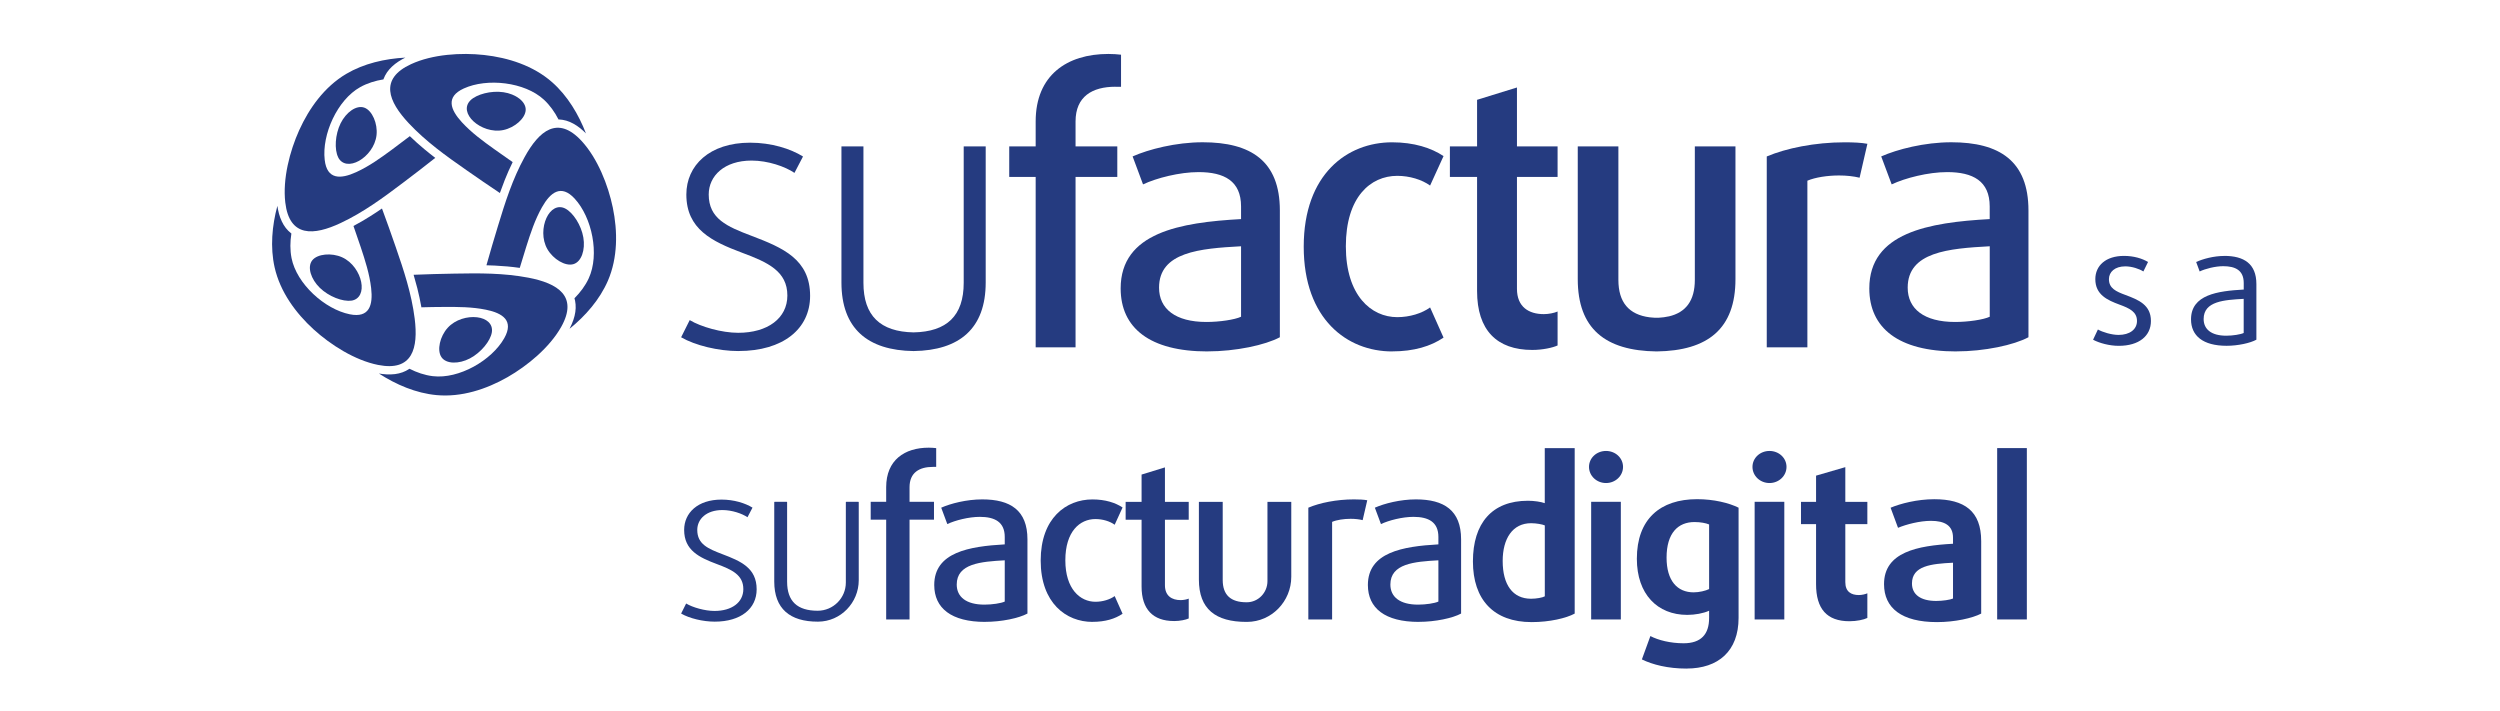
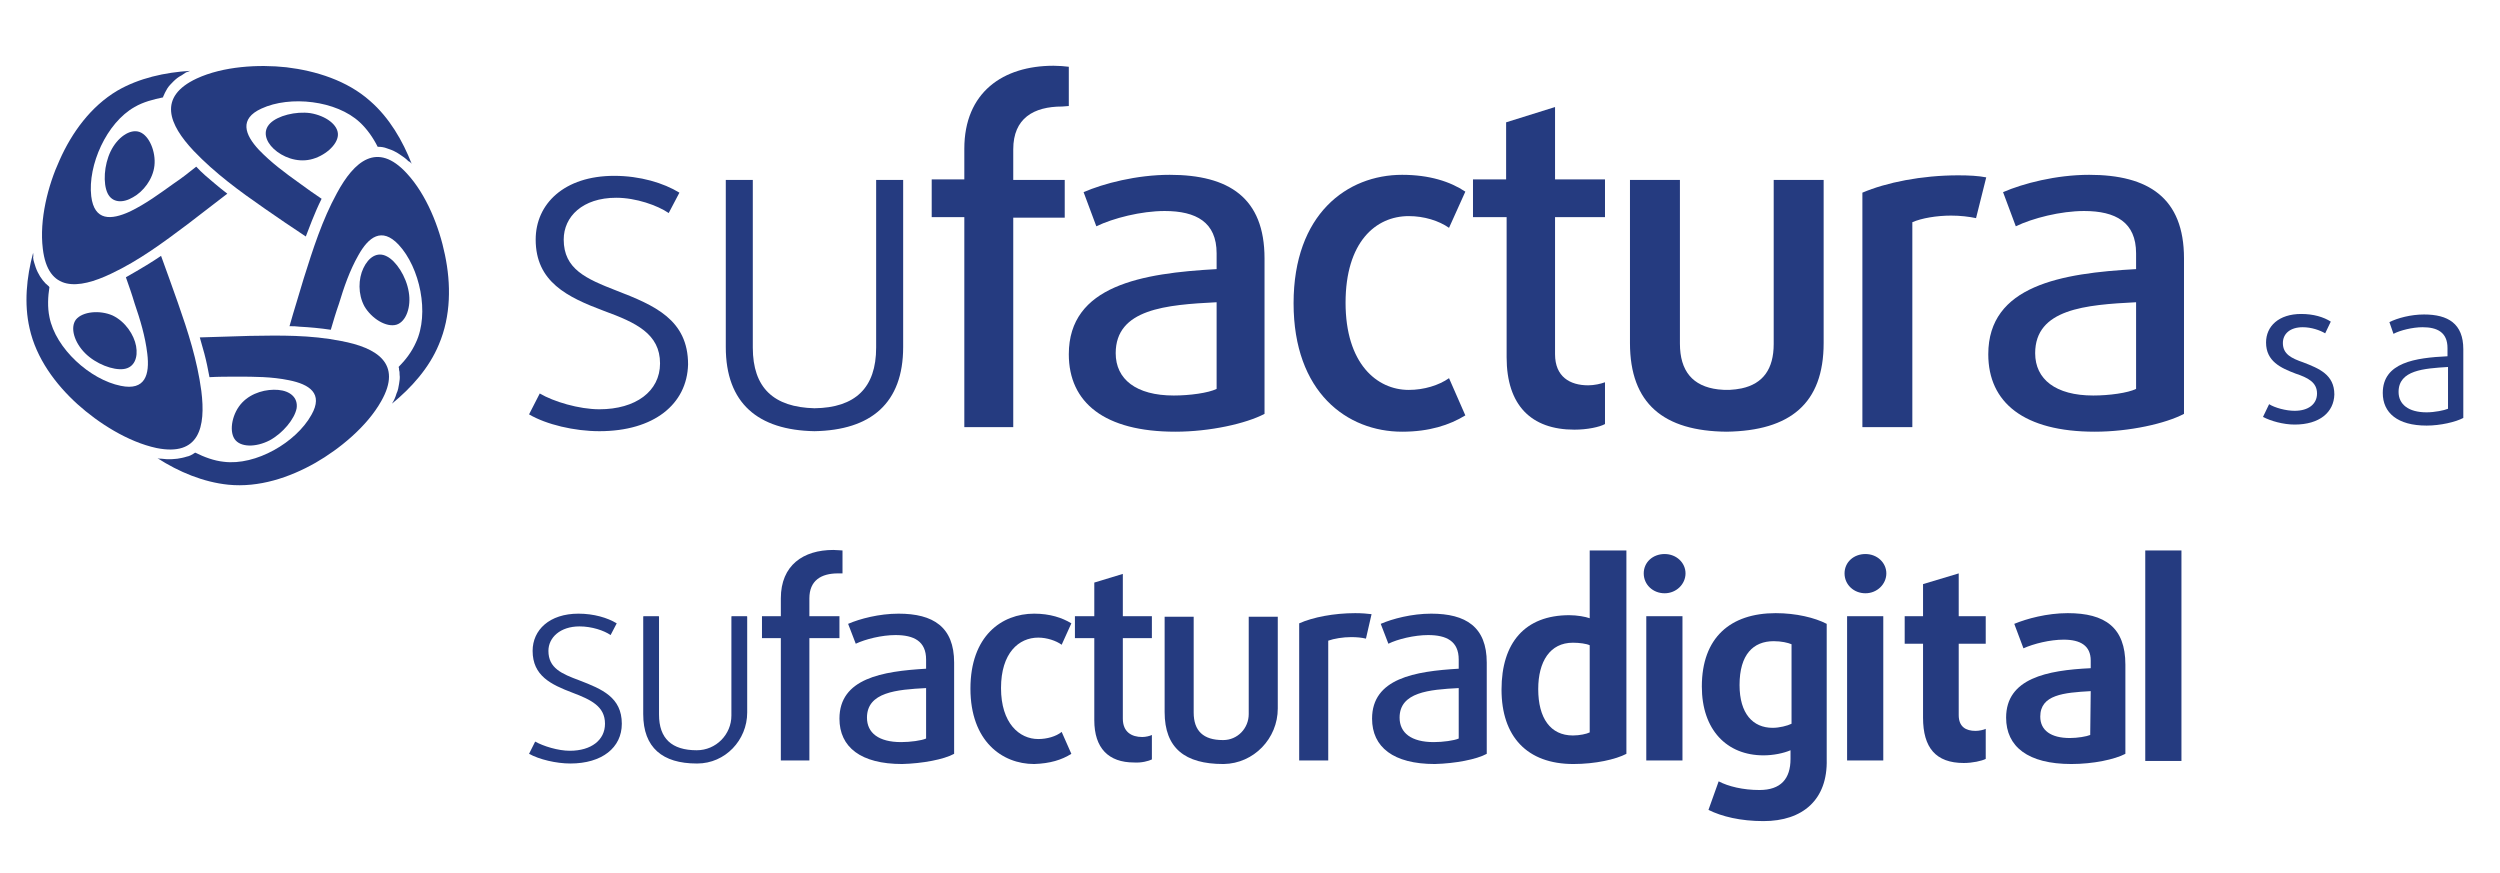
- <svg xmlns="http://www.w3.org/2000/svg" id="Layer_1" viewBox="0 0 602.39 171.25">
-   <defs>
-     <style>.cls-1{fill:#253b80;}</style>
-   </defs>
-   <path class="cls-1" d="M172.22,149.79c-2.84,0-6.1-.79-8.1-1.95l1.21-2.42c1.58,.95,4.52,1.79,6.84,1.79,4.16,0,6.94-2.05,6.94-5.26,0-3.42-2.73-4.68-6.42-6.05-4.21-1.58-7.84-3.31-7.84-8.21,0-4.1,3.26-7.31,9-7.31,3,0,5.68,.84,7.47,1.94l-1.21,2.31c-1.32-.89-3.73-1.73-6.05-1.73-3.84,0-6.05,2.16-6.05,4.79,0,3.42,2.58,4.52,6.05,5.84,4.42,1.68,8.26,3.31,8.26,8.47,0,4.68-3.84,7.79-10.1,7.79" />
-   <path class="cls-1" d="M197.03,149.79c-6.68,0-10.47-3.1-10.47-9.68v-19.11s.04-.09,.09-.09h2.92s.09,.04,.09,.09v19.16c0,4.74,2.47,7,7.36,7,3.75,0,6.79-3.05,6.79-6.8v-19.36s.04-.09,.09-.09h2.93s.09,.04,.09,.09v18.8c0,5.43-4.34,9.96-9.77,9.99h-.12" />
-   <path class="cls-1" d="M224.79,112.5c-3.26,0-5.63,1.37-5.63,4.89v3.52h5.89v4.31h-5.89v24.04h-5.63v-24.04h-3.73v-4.31h3.73v-3.52c0-6.52,4.42-9.52,10.26-9.52,.58,0,1.37,.05,1.79,.11v4.52h-.79Z" />
-   <path class="cls-1" d="M237.37,149.85c-8.15,0-12.26-3.31-12.26-8.89,0-7.89,8.42-9.31,16.99-9.79v-1.79c0-3.58-2.37-4.84-6-4.84-2.68,0-5.95,.84-7.84,1.74l-1.47-3.95c2.26-1,6.1-2,9.89-2,6.78,0,10.89,2.63,10.89,9.63v17.88c-2.05,1.11-6.21,2-10.21,2m4.74-14.83c-5.79,.32-11.57,.79-11.57,5.84,0,3,2.31,4.84,6.68,4.84,1.84,0,4-.32,4.89-.74v-9.94Z" />
-   <path class="cls-1" d="M263.23,149.85c-6.31,0-12.47-4.52-12.47-14.78s6.15-14.73,12.47-14.73c3.1,0,5.53,.79,7.26,1.94l-1.9,4.16c-1.15-.84-2.89-1.37-4.63-1.37-3.79,0-7.26,3-7.26,9.94s3.58,9.99,7.26,9.99c1.73,0,3.47-.53,4.63-1.37l1.9,4.26c-1.79,1.21-4.16,1.95-7.26,1.95" />
-   <path class="cls-1" d="M282.86,149.64c-5,0-7.79-2.79-7.79-8.31v-16.1h-3.84v-4.31h3.84v-6.57l5.63-1.73v8.31h5.73v4.31h-5.73v15.78c0,2.58,1.68,3.58,3.79,3.58,.68,0,1.47-.16,1.94-.36v4.78c-.68,.32-2.1,.63-3.58,.63" />
-   <path class="cls-1" d="M300.35,149.85c-7.47,0-11.47-3.1-11.47-10.2v-18.73h5.74v18.83c0,3.63,1.94,5.37,5.73,5.37h.07c2.77,0,4.98-2.32,4.98-5.09v-19.11h5.74v18.07c0,5.92-4.74,10.84-10.65,10.86h-.13" />
-   <path class="cls-1" d="M328.34,125.33c-.84-.21-1.84-.32-2.89-.32-1.63,0-3.37,.26-4.47,.74v23.51h-5.73v-26.93c2.73-1.16,6.78-2,10.99-2,1.26,0,2.37,.05,3.21,.21l-1.11,4.79Z" />
-   <path class="cls-1" d="M341.86,149.85c-8.15,0-12.26-3.31-12.26-8.89,0-7.89,8.42-9.31,16.99-9.79v-1.79c0-3.58-2.37-4.84-6-4.84-2.68,0-5.95,.84-7.84,1.74l-1.47-3.95c2.26-1,6.1-2,9.89-2,6.78,0,10.89,2.63,10.89,9.63v17.88c-2.05,1.11-6.21,2-10.21,2m4.74-14.83c-5.79,.32-11.57,.79-11.57,5.84,0,3,2.31,4.84,6.68,4.84,1.84,0,4-.32,4.89-.74v-9.94Z" />
-   <path class="cls-1" d="M369.06,149.9c-9.15,0-14.15-5.42-14.15-14.62s4.58-14.62,13.26-14.62c1.53,0,3.16,.26,4.05,.58v-13.26h7.21v39.87c-2.05,1.11-6.05,2.05-10.36,2.05m3.16-23.3c-.58-.26-2.05-.53-3.31-.53-4.47,0-6.84,3.73-6.84,9.1,0,5.74,2.42,9.1,6.84,9.1,1.26,0,2.74-.26,3.31-.58v-17.09Z" />
-   <path class="cls-1" d="M386.98,116.39c-2.26,0-4.1-1.73-4.1-3.89s1.84-3.84,4.1-3.84,4.1,1.68,4.1,3.84-1.84,3.89-4.1,3.89m-3.58,4.52h7.15v28.35h-7.15v-28.35Z" />
-   <path class="cls-1" d="M406.4,161.1c-4.52,0-8.21-.95-10.78-2.21l2.05-5.63c1.9,1,4.84,1.74,8,1.74,4.21,0,6.15-2.16,6.15-6.1v-1.74c-1.37,.63-3.42,1-5.26,1-7.21,0-12.15-5-12.15-13.52,0-9.58,5.63-14.36,14.52-14.36,4,0,7.68,.9,9.99,2.05v26.56c0,8-4.89,12.2-12.52,12.2m5.42-34.72c-.74-.32-2.05-.58-3.52-.58-3.95,0-6.73,2.63-6.73,8.58,0,5.57,2.58,8.36,6.52,8.36,1.32,0,2.89-.37,3.73-.79v-15.57Z" />
-   <path class="cls-1" d="M426.37,116.39c-2.26,0-4.1-1.73-4.1-3.89s1.84-3.84,4.1-3.84,4.1,1.68,4.1,3.84-1.84,3.89-4.1,3.89m-3.58,4.52h7.15v28.35h-7.15v-28.35Z" />
-   <path class="cls-1" d="M445.64,149.69c-5.47,0-8.05-3-8.05-8.94v-14.46h-3.63v-5.37h3.63v-6.31l7.05-2.05v8.36h5.31v5.37h-5.31v13.99c0,2.31,1.42,3.1,3.26,3.1,.74,0,1.58-.21,2.05-.42v5.94c-.84,.42-2.58,.79-4.31,.79" />
-   <path class="cls-1" d="M466.75,149.9c-8.52,0-12.78-3.37-12.78-9.15,0-7.73,8.05-9.26,16.62-9.73v-1.47c0-2.95-2.05-4.05-5.31-4.05-2.68,0-5.94,.84-7.94,1.68l-1.79-4.84c2.37-1,6.42-2.05,10.52-2.05,7.26,0,11.31,2.84,11.31,10.1v17.46c-2.11,1.1-6.36,2.05-10.63,2.05m3.84-14.31c-5.26,.26-9.89,.74-9.89,5,0,2.68,2.1,4.21,5.84,4.21,1.53,0,3.31-.26,4.05-.58v-8.63Z" />
-   <rect class="cls-1" x="481.23" y="107.97" width="7.15" height="41.29" />
+ <svg xmlns="http://www.w3.org/2000/svg" version="1.1" id="Layer_1" x="0px" y="0px" viewBox="0 0 490.5 171.2" style="enable-background:new 0 0 490.5 171.2;" xml:space="preserve">
+   <style type="text/css">
+ 	.st0{fill:#253B80;}
+ </style>
+   <path class="st0" d="M111.9,149.8c-2.8,0-6.1-0.8-8.1-1.9l1.2-2.4c1.6,0.9,4.5,1.8,6.8,1.8c4.2,0,6.9-2.1,6.9-5.3  c0-3.4-2.7-4.7-6.4-6.1c-4.2-1.6-7.8-3.3-7.8-8.2c0-4.1,3.3-7.3,9-7.3c3,0,5.7,0.8,7.5,1.9l-1.2,2.3c-1.3-0.9-3.7-1.7-6.1-1.7  c-3.8,0-6.1,2.2-6.1,4.8c0,3.4,2.6,4.5,6.1,5.8c4.4,1.7,8.3,3.3,8.3,8.5C122,146.7,118.1,149.8,111.9,149.8" />
+   <path class="st0" d="M136.7,149.8c-6.7,0-10.5-3.1-10.5-9.7V121c0,0,0-0.1,0.1-0.1h2.9c0,0,0.1,0,0.1,0.1v19.2c0,4.7,2.5,7,7.4,7  c3.8,0,6.8-3.1,6.8-6.8V121c0,0,0-0.1,0.1-0.1h2.9c0,0,0.1,0,0.1,0.1v18.8c0,5.4-4.3,10-9.8,10H136.7" />
+   <path class="st0" d="M164.4,112.5c-3.3,0-5.6,1.4-5.6,4.9v3.5h5.9v4.3h-5.9v24h-5.6v-24h-3.7v-4.3h3.7v-3.5c0-6.5,4.4-9.5,10.3-9.5  c0.6,0,1.4,0.1,1.8,0.1v4.5L164.4,112.5L164.4,112.5z" />
+   <path class="st0" d="M177,149.9c-8.1,0-12.3-3.3-12.3-8.9c0-7.9,8.4-9.3,17-9.8v-1.8c0-3.6-2.4-4.8-6-4.8c-2.7,0-5.9,0.8-7.8,1.7  l-1.5-3.9c2.3-1,6.1-2,9.9-2c6.8,0,10.9,2.6,10.9,9.6v17.9C185.2,149,181,149.8,177,149.9 M181.7,135c-5.8,0.3-11.6,0.8-11.6,5.8  c0,3,2.3,4.8,6.7,4.8c1.8,0,4-0.3,4.9-0.7L181.7,135L181.7,135z" />
+   <path class="st0" d="M202.9,149.9c-6.3,0-12.5-4.5-12.5-14.8s6.1-14.7,12.5-14.7c3.1,0,5.5,0.8,7.3,1.9l-1.9,4.2  c-1.1-0.8-2.9-1.4-4.6-1.4c-3.8,0-7.3,3-7.3,9.9s3.6,10,7.3,10c1.7,0,3.5-0.5,4.6-1.4l1.9,4.3C208.3,149.1,206,149.8,202.9,149.9" />
+   <path class="st0" d="M222.5,149.6c-5,0-7.8-2.8-7.8-8.3v-16.1h-3.8v-4.3h3.8v-6.6l5.6-1.7v8.3h5.7v4.3h-5.7V141  c0,2.6,1.7,3.6,3.8,3.6c0.7,0,1.5-0.2,1.9-0.4v4.8C225.4,149.3,224,149.7,222.5,149.6" />
+   <path class="st0" d="M240,149.9c-7.5,0-11.5-3.1-11.5-10.2v-18.7h5.7v18.8c0,3.6,1.9,5.4,5.7,5.4h0.1c2.8,0,5-2.3,5-5.1v-19.1h5.7  V139c0,5.9-4.7,10.8-10.6,10.9L240,149.9" />
+   <path class="st0" d="M268,125.3c-0.8-0.2-1.8-0.3-2.9-0.3c-1.6,0-3.4,0.3-4.5,0.7v23.5h-5.7v-26.9c2.7-1.2,6.8-2,11-2  c1.3,0,2.4,0.1,3.2,0.2L268,125.3L268,125.3z" />
+   <path class="st0" d="M281.5,149.9c-8.1,0-12.3-3.3-12.3-8.9c0-7.9,8.4-9.3,17-9.8v-1.8c0-3.6-2.4-4.8-6-4.8c-2.7,0-6,0.8-7.8,1.7  l-1.5-3.9c2.3-1,6.1-2,9.9-2c6.8,0,10.9,2.6,10.9,9.6v17.9C289.7,149,285.5,149.8,281.5,149.9 M286.2,135  c-5.8,0.3-11.6,0.8-11.6,5.8c0,3,2.3,4.8,6.7,4.8c1.8,0,4-0.3,4.9-0.7V135L286.2,135z" />
+   <path class="st0" d="M308.7,149.9c-9.1,0-14.1-5.4-14.1-14.6s4.6-14.6,13.3-14.6c1.5,0,3.2,0.3,4,0.6V108h7.2v39.9  C317,149,313,149.9,308.7,149.9 M311.9,126.6c-0.6-0.3-2-0.5-3.3-0.5c-4.5,0-6.8,3.7-6.8,9.1c0,5.7,2.4,9.1,6.8,9.1  c1.3,0,2.7-0.3,3.3-0.6V126.6L311.9,126.6z" />
+   <path class="st0" d="M326.6,116.4c-2.3,0-4.1-1.7-4.1-3.9s1.8-3.8,4.1-3.8s4.1,1.7,4.1,3.8S328.9,116.4,326.6,116.4 M323,120.9h7.1  v28.3H323V120.9z" />
+   <path class="st0" d="M346,161.1c-4.5,0-8.2-0.9-10.8-2.2l2-5.6c1.9,1,4.8,1.7,8,1.7c4.2,0,6.1-2.2,6.1-6.1v-1.7  c-1.4,0.6-3.4,1-5.3,1c-7.2,0-12.1-5-12.1-13.5c0-9.6,5.6-14.4,14.5-14.4c4,0,7.7,0.9,10,2.1v26.6  C358.6,156.9,353.7,161.1,346,161.1 M351.5,126.4c-0.7-0.3-2-0.6-3.5-0.6c-4,0-6.7,2.6-6.7,8.6c0,5.6,2.6,8.4,6.5,8.4  c1.3,0,2.9-0.4,3.7-0.8C351.5,141.9,351.5,126.4,351.5,126.4z" />
+   <path class="st0" d="M366,116.4c-2.3,0-4.1-1.7-4.1-3.9s1.8-3.8,4.1-3.8s4.1,1.7,4.1,3.8S368.3,116.4,366,116.4 M362.4,120.9h7.1  v28.3h-7.1V120.9z" />
+   <path class="st0" d="M385.3,149.7c-5.5,0-8-3-8-8.9v-14.5h-3.6v-5.4h3.6v-6.3l7-2.1v8.4h5.3v5.4h-5.3v14c0,2.3,1.4,3.1,3.3,3.1  c0.7,0,1.6-0.2,2-0.4v5.9C388.8,149.3,387,149.7,385.3,149.7" />
+   <path class="st0" d="M406.4,149.9c-8.5,0-12.8-3.4-12.8-9.1c0-7.7,8-9.3,16.6-9.7v-1.5c0-2.9-2-4.1-5.3-4.1c-2.7,0-5.9,0.8-7.9,1.7  l-1.8-4.8c2.4-1,6.4-2.1,10.5-2.1c7.3,0,11.3,2.8,11.3,10.1v17.5C414.9,149,410.7,149.9,406.4,149.9 M410.2,135.6  c-5.3,0.3-9.9,0.7-9.9,5c0,2.7,2.1,4.2,5.8,4.2c1.5,0,3.3-0.3,4-0.6L410.2,135.6L410.2,135.6z" />
+   <rect x="420.9" y="108" class="st0" width="7.1" height="41.3" />
  <g>
-     <path class="cls-1" d="M535.97,61.67c-2.58,0-5.21,.73-6.79,1.46l.84,2.28c1.35-.65,3.75-1.27,5.68-1.27,2.9,0,4.94,.97,4.94,4.05v1.58c-6.3,.35-12.7,1.24-12.7,7.18,0,3.94,2.86,6.37,8.57,6.37,2.74,0,5.72-.66,7.18-1.47v-13.4c0-4.94-3.05-6.79-7.72-6.79m4.67,18.57c-.73,.35-2.62,.66-4.21,.66-3.63,0-5.45-1.58-5.45-4.02,0-4.32,5.02-4.6,9.65-4.86v8.22Z" />
-     <path class="cls-1" d="M510.52,83.33c-2.24,0-4.67-.66-6.18-1.47l1.16-2.47c1.12,.65,3.32,1.31,4.98,1.31,2.66,0,4.44-1.31,4.44-3.36,0-2.2-1.78-3.05-4.21-3.94-2.93-1.08-5.83-2.39-5.83-6.14,0-3.24,2.51-5.6,6.91-5.6,2.35,0,4.4,.62,5.79,1.47l-1.12,2.28c-.97-.62-2.74-1.23-4.36-1.23-2.51,0-3.94,1.35-3.94,3.09,0,2.2,1.7,2.97,4.02,3.82,3.09,1.16,6.1,2.36,6.1,6.26,0,3.59-2.86,5.98-7.76,5.98" />
+     <path class="st0" d="M475.6,61.7c-2.6,0-5.2,0.7-6.8,1.5l0.8,2.3c1.3-0.7,3.8-1.3,5.7-1.3c2.9,0,4.9,1,4.9,4.1v1.6   c-6.3,0.3-12.7,1.2-12.7,7.2c0,3.9,2.9,6.4,8.6,6.4c2.7,0,5.7-0.7,7.2-1.5V68.5C483.3,63.5,480.3,61.7,475.6,61.7 M480.3,80.2   c-0.7,0.3-2.6,0.7-4.2,0.7c-3.6,0-5.5-1.6-5.5-4c0-4.3,5-4.6,9.7-4.9L480.3,80.2L480.3,80.2z" />
+     <path class="st0" d="M450.2,83.3c-2.2,0-4.7-0.7-6.2-1.5l1.2-2.5c1.1,0.7,3.3,1.3,5,1.3c2.7,0,4.4-1.3,4.4-3.4   c0-2.2-1.8-3.1-4.2-3.9c-2.9-1.1-5.8-2.4-5.8-6.1c0-3.2,2.5-5.6,6.9-5.6c2.4,0,4.4,0.6,5.8,1.5l-1.1,2.3c-1-0.6-2.7-1.2-4.4-1.2   c-2.5,0-3.9,1.3-3.9,3.1c0,2.2,1.7,3,4,3.8c3.1,1.2,6.1,2.4,6.1,6.3C457.9,80.9,455.1,83.3,450.2,83.3" />
  </g>
-   <path class="cls-1" d="M471.35,84.68c-13.92,0-20.93-5.66-20.93-15.18,0-13.48,14.37-15.9,29.01-16.71v-3.06c0-6.11-4.04-8.26-10.24-8.26-4.58,0-10.15,1.43-13.38,2.96l-2.52-6.74c3.87-1.71,10.42-3.41,16.89-3.41,11.59,0,18.59,4.49,18.59,16.44v30.54c-3.5,1.88-10.6,3.41-17.42,3.41m8.08-25.33c-9.88,.54-19.76,1.35-19.76,9.97,0,5.12,3.95,8.27,11.41,8.27,3.15,0,6.83-.54,8.36-1.26v-16.97Z" />
-   <path class="cls-1" d="M448.08,42.82c-1.44-.35-3.14-.54-4.94-.54-2.79,0-5.75,.45-7.64,1.26v40.15h-9.79V37.7c4.67-1.98,11.59-3.41,18.78-3.41,2.15,0,4.04,.09,5.47,.36l-1.88,8.17Z" />
-   <path class="cls-1" d="M402.06,76.24c-1.53,.34-3,.42-4.56,.22-4.99-.64-7.54-3.59-7.54-9.03V35.28h-9.79v31.98c0,11.94,6.62,17.26,19,17.42,12.38-.16,19-5.48,19-17.42v-31.98h-9.79v32.16c0,4.97-2.14,7.86-6.31,8.81" />
-   <path class="cls-1" d="M369.21,84.32c-8.54,0-13.3-4.76-13.3-14.19v-27.49h-6.55v-7.36h6.55v-11.23l9.61-2.97v14.2h9.79v7.36h-9.79v26.94c0,4.4,2.87,6.11,6.47,6.11,1.17,0,2.51-.27,3.32-.63v8.18c-1.17,.54-3.59,1.08-6.11,1.08" />
-   <path class="cls-1" d="M335.43,84.68c-10.78,0-21.29-7.72-21.29-25.24s10.51-25.15,21.29-25.15c5.3,0,9.43,1.35,12.4,3.32l-3.24,7.1c-1.98-1.43-4.94-2.34-7.91-2.34-6.47,0-12.39,5.12-12.39,16.98s6.11,17.07,12.39,17.07c2.97,0,5.93-.9,7.91-2.34l3.24,7.27c-3.06,2.07-7.1,3.32-12.4,3.32" />
-   <path class="cls-1" d="M290.96,84.68c-13.92,0-20.93-5.66-20.93-15.18,0-13.48,14.37-15.9,29.01-16.71v-3.06c0-6.11-4.04-8.26-10.24-8.26-4.58,0-10.15,1.43-13.38,2.96l-2.51-6.74c3.86-1.71,10.42-3.41,16.89-3.41,11.59,0,18.59,4.49,18.59,16.44v30.54c-3.51,1.88-10.6,3.41-17.43,3.41m8.08-25.33c-9.88,.54-19.76,1.35-19.76,9.97,0,5.12,3.95,8.27,11.41,8.27,3.14,0,6.82-.54,8.35-1.26v-16.97Z" />
-   <path class="cls-1" d="M268.77,20.9c-5.57,0-9.61,2.34-9.61,8.36v6.02h10.06v7.36h-10.06v41.05h-9.61V42.64h-6.37v-7.36h6.37v-6.02c0-11.14,7.55-16.26,17.52-16.26,.98,0,2.34,.08,3.05,.18v7.73h-1.35Z" />
-   <path class="cls-1" d="M220.13,84.59c11.1-.15,17.38-5.46,17.38-16.52V35.28h-5.3v32.87c0,7.93-4.05,11.79-12.08,11.94-8.03-.15-12.08-4.02-12.08-11.94V35.28h-5.3v32.79c0,11.06,6.28,16.37,17.38,16.52" />
-   <path class="cls-1" d="M177.95,84.59c-4.85,0-10.42-1.35-13.83-3.32l2.07-4.14c2.69,1.62,7.72,3.06,11.68,3.06,7.1,0,11.85-3.5,11.85-8.98,0-5.84-4.67-8-10.96-10.33-7.19-2.7-13.38-5.66-13.38-14.01,0-7,5.57-12.49,15.36-12.49,5.12,0,9.7,1.44,12.75,3.33l-2.06,3.95c-2.24-1.53-6.38-2.97-10.33-2.97-6.56,0-10.33,3.68-10.33,8.17,0,5.84,4.4,7.73,10.33,9.97,7.54,2.87,14.1,5.65,14.1,14.46,0,8-6.56,13.29-17.24,13.29" />
-   <path class="cls-1" d="M81.48,37.91c.94,1.86,3.01,1.97,5.02,.85,2-1.12,3.93-3.47,4.23-6.22s-1.03-5.91-2.94-6.6c-1.9-.69-4.39,1.09-5.72,3.78-1.33,2.7-1.53,6.32-.58,8.18" />
-   <path class="cls-1" d="M84.67,72.45c2.06-.32,2.81-2.26,2.36-4.51-.45-2.25-2.08-4.81-4.61-5.95-2.52-1.13-5.94-.84-7.19,.75-1.25,1.6-.32,4.51,1.83,6.61,2.15,2.1,5.54,3.4,7.6,3.08" />
-   <path class="cls-1" d="M118.51,80.09c.33-2.06-1.28-3.37-3.56-3.64-2.28-.27-5.22,.49-7.08,2.54-1.86,2.05-2.64,5.39-1.5,7.07,1.14,1.68,4.19,1.7,6.86,.3,2.67-1.4,4.95-4.21,5.28-6.27" />
-   <path class="cls-1" d="M136.23,50.26c-1.86-.96-3.6,.17-4.56,2.26-.96,2.08-1.15,5.12,.23,7.52,1.38,2.4,4.31,4.18,6.26,3.61,1.95-.56,2.91-3.46,2.4-6.43-.5-2.97-2.48-6.01-4.34-6.96" />
-   <path class="cls-1" d="M113.34,24.2c-1.48,1.47-.94,3.47,.74,5.03,1.68,1.56,4.51,2.67,7.22,2.1,2.71-.57,5.3-2.81,5.37-4.84,.07-2.03-2.39-3.84-5.37-4.27-2.98-.44-6.48,.5-7.96,1.97" />
-   <path class="cls-1" d="M97.68,13.88c-4.92,.26-10.01,1.41-14.28,3.94-5.21,3.09-8.91,8.25-11.31,13.56-2.27,5.03-4.01,11.73-3.35,17.41,1,8.46,6.88,7.99,13.36,4.94,5.49-2.58,10.24-6.09,15.03-9.71,2.61-1.97,5.2-3.95,7.75-5.98-.88-.68-1.76-1.37-2.61-2.08-1.21-1.01-2.39-2.05-3.52-3.15-1.41,1.09-2.84,2.16-4.28,3.22-2.75,2.03-5.49,4.01-8.64,5.45-3.74,1.71-7.04,1.86-7.59-2.95-.71-6.11,3.02-14.44,8.54-17.53,1.72-.96,3.65-1.55,5.61-1.87,.01-.04,.03-.08,.04-.12,.21-.55,.48-1.08,.81-1.56,.35-.51,.76-.98,1.21-1.4,.48-.46,1.02-.87,1.57-1.23,.3-.2,.6-.38,.91-.55,.24-.14,.49-.27,.74-.39" />
-   <path class="cls-1" d="M66.83,49.62c-1.28,4.76-1.75,9.96-.66,14.8,1.33,5.9,5.09,11.02,9.4,14.95,4.08,3.71,9.92,7.44,15.52,8.56,8.36,1.67,9.72-4.08,8.83-11.18-.76-6.02-2.63-11.63-4.59-17.29-1.07-3.09-2.15-6.16-3.29-9.22-.92,.63-1.84,1.25-2.79,1.84-1.33,.84-2.69,1.64-4.08,2.37,.6,1.68,1.17,3.37,1.74,5.07,1.08,3.25,2.12,6.46,2.52,9.9,.47,4.08-.4,7.27-5.15,6.31-6.03-1.22-12.8-7.33-14.03-13.54-.38-1.93-.35-3.95-.04-5.92-.03-.03-.07-.05-.1-.08-.46-.37-.88-.79-1.24-1.25-.38-.49-.7-1.02-.96-1.58-.29-.6-.51-1.23-.69-1.87-.09-.34-.17-.69-.24-1.04-.06-.27-.1-.55-.14-.82" />
-   <path class="cls-1" d="M98.66,88.85c1.77,.9,3.68,1.56,5.64,1.79,6.28,.75,14.19-3.8,17.21-9.16,2.38-4.22-.38-6.03-4.41-6.85-3.4-.69-6.77-.69-10.2-.67-1.79,.01-3.57,.03-5.36,.09-.27-1.55-.61-3.09-.99-4.62-.28-1.08-.57-2.15-.89-3.22,3.26-.14,6.52-.22,9.79-.28,6-.11,11.9-.16,17.87,.98,7.03,1.35,12.07,4.42,7.91,11.85-2.8,4.98-8.15,9.38-12.94,12.12-5.07,2.89-11.09,4.89-17.12,4.32-4.94-.46-9.74-2.52-13.87-5.2,.28,.05,.55,.09,.83,.12,.35,.04,.71,.07,1.06,.09,.67,.03,1.34,.01,2-.07,.61-.08,1.22-.22,1.8-.43,.55-.2,1.08-.46,1.57-.79,.03-.02,.07-.05,.11-.07" />
-   <path class="cls-1" d="M137.24,79.22c3.83-3.1,7.27-7.03,9.24-11.58,2.4-5.56,2.36-11.91,1.18-17.62-1.12-5.4-3.65-11.85-7.52-16.05-5.78-6.26-10.26-2.42-13.72,3.86-2.93,5.32-4.71,10.95-6.45,16.69-.95,3.12-1.88,6.25-2.76,9.4,.66,.02,1.32,.04,1.98,.07,2.03,.1,4.05,.27,6.05,.56,.5-1.71,1.03-3.42,1.57-5.12,1.03-3.26,2.08-6.47,3.78-9.49,2.02-3.58,4.6-5.64,7.88-2.08,4.17,4.53,6.05,13.45,3.39,19.2-.82,1.79-2.04,3.4-3.44,4.81,.06,.2,.11,.39,.15,.59,.06,.29,.1,.58,.12,.88,.05,.61,.03,1.22-.06,1.82-.09,.64-.25,1.28-.46,1.89-.23,.69-.53,1.37-.86,2.02-.03,.05-.06,.11-.08,.16" />
-   <path class="cls-1" d="M141.2,32.18c-1.77-4.6-4.44-9.09-8.16-12.37-4.54-4-10.59-5.92-16.39-6.56-5.49-.61-12.4-.19-17.59,2.2-7.74,3.56-5.47,9.01-.57,14.24,4.15,4.43,8.96,7.86,13.88,11.29,2.68,1.87,5.36,3.72,8.08,5.53,.37-1.05,.76-2.09,1.17-3.13,.58-1.46,1.22-2.91,1.91-4.32-1.47-1.01-2.93-2.04-4.38-3.08-2.79-1.99-5.51-3.98-7.86-6.53-2.78-3.03-3.94-6.12,.46-8.13,5.59-2.56,14.67-1.59,19.31,2.7,1.44,1.34,2.61,2.99,3.51,4.76h.13c.59,.03,1.17,.13,1.74,.29,.59,.17,1.16,.42,1.71,.72,.59,.32,1.14,.7,1.66,1.11,.28,.22,.55,.45,.81,.7,.2,.19,.4,.38,.6,.58" />
+   <path class="st0" d="M411,84.7c-13.9,0-20.9-5.7-20.9-15.2c0-13.5,14.4-15.9,29-16.7v-3.1c0-6.1-4-8.3-10.2-8.3  c-4.6,0-10.1,1.4-13.4,3l-2.5-6.7c3.9-1.7,10.4-3.4,16.9-3.4c11.6,0,18.6,4.5,18.6,16.4v30.5C424.9,83.1,417.8,84.7,411,84.7   M419.1,59.3c-9.9,0.5-19.8,1.3-19.8,10c0,5.1,4,8.3,11.4,8.3c3.1,0,6.8-0.5,8.4-1.3L419.1,59.3L419.1,59.3z" />
+   <path class="st0" d="M387.7,42.8c-1.4-0.3-3.1-0.5-4.9-0.5c-2.8,0-5.8,0.5-7.6,1.3v40.2h-9.8v-46c4.7-2,11.6-3.4,18.8-3.4  c2.1,0,4,0.1,5.5,0.4L387.7,42.8L387.7,42.8z" />
+   <path class="st0" d="M341.7,76.2c-1.5,0.3-3,0.4-4.6,0.2c-5-0.6-7.5-3.6-7.5-9V35.3h-9.8v32c0,11.9,6.6,17.3,19,17.4  c12.4-0.2,19-5.5,19-17.4v-32H348v32.2C348,72.4,345.9,75.3,341.7,76.2" />
+   <path class="st0" d="M308.9,84.3c-8.5,0-13.3-4.8-13.3-14.2V42.6H289v-7.4h6.5V24l9.6-3v14.2h9.8v7.4h-9.8v26.9  c0,4.4,2.9,6.1,6.5,6.1c1.2,0,2.5-0.3,3.3-0.6v8.2C313.8,83.8,311.4,84.3,308.9,84.3" />
+   <path class="st0" d="M275.1,84.7c-10.8,0-21.3-7.7-21.3-25.2s10.5-25.2,21.3-25.2c5.3,0,9.4,1.3,12.4,3.3l-3.2,7.1  c-2-1.4-4.9-2.3-7.9-2.3c-6.5,0-12.4,5.1-12.4,17s6.1,17.1,12.4,17.1c3,0,5.9-0.9,7.9-2.3l3.2,7.3C284.4,83.4,280.4,84.7,275.1,84.7  " />
+   <path class="st0" d="M230.6,84.7c-13.9,0-20.9-5.7-20.9-15.2c0-13.5,14.4-15.9,29-16.7v-3.1c0-6.1-4-8.3-10.2-8.3  c-4.6,0-10.1,1.4-13.4,3l-2.5-6.7c3.9-1.7,10.4-3.4,16.9-3.4c11.6,0,18.6,4.5,18.6,16.4v30.5C244.5,83.1,237.4,84.7,230.6,84.7   M238.7,59.3c-9.9,0.5-19.8,1.3-19.8,10c0,5.1,4,8.3,11.4,8.3c3.1,0,6.8-0.5,8.4-1.3V59.3L238.7,59.3z" />
+   <path class="st0" d="M208.4,20.9c-5.6,0-9.6,2.3-9.6,8.4v6h10.1v7.4h-10.1v41.1h-9.6V42.6h-6.4v-7.4h6.4v-6  c0-11.1,7.6-16.3,17.5-16.3c1,0,2.3,0.1,3,0.2v7.7L208.4,20.9L208.4,20.9z" />
+   <path class="st0" d="M159.8,84.6c11.1-0.2,17.4-5.5,17.4-16.5V35.3h-5.3v32.9c0,7.9-4.1,11.8-12.1,11.9c-8-0.2-12.1-4-12.1-11.9  V35.3h-5.3v32.8C142.4,79.1,148.7,84.4,159.8,84.6" />
+   <path class="st0" d="M117.6,84.6c-4.9,0-10.4-1.3-13.8-3.3l2.1-4.1c2.7,1.6,7.7,3.1,11.7,3.1c7.1,0,11.9-3.5,11.9-9  c0-5.8-4.7-8-11-10.3c-7.2-2.7-13.4-5.7-13.4-14c0-7,5.6-12.5,15.4-12.5c5.1,0,9.7,1.4,12.8,3.3l-2.1,4c-2.2-1.5-6.4-3-10.3-3  c-6.6,0-10.3,3.7-10.3,8.2c0,5.8,4.4,7.7,10.3,10c7.5,2.9,14.1,5.7,14.1,14.5C134.8,79.3,128.3,84.6,117.6,84.6" />
+   <path class="st0" d="M21.1,37.9c0.9,1.9,3,2,5,0.8c2-1.1,3.9-3.5,4.2-6.2s-1-5.9-2.9-6.6c-1.9-0.7-4.4,1.1-5.7,3.8  C20.4,32.4,20.2,36,21.1,37.9" />
+   <path class="st0" d="M24.3,72.4c2.1-0.3,2.8-2.3,2.4-4.5s-2.1-4.8-4.6-6c-2.5-1.1-5.9-0.8-7.2,0.8c-1.2,1.6-0.3,4.5,1.8,6.6  S22.2,72.7,24.3,72.4" />
+   <path class="st0" d="M58.2,80.1c0.3-2.1-1.3-3.4-3.6-3.6s-5.2,0.5-7.1,2.5s-2.6,5.4-1.5,7.1s4.2,1.7,6.9,0.3  C55.5,85,57.8,82.2,58.2,80.1" />
+   <path class="st0" d="M75.9,50.3c-1.9-1-3.6,0.2-4.6,2.3c-1,2.1-1.1,5.1,0.2,7.5c1.4,2.4,4.3,4.2,6.3,3.6c1.9-0.6,2.9-3.5,2.4-6.4  C79.7,54.2,77.7,51.2,75.9,50.3" />
+   <path class="st0" d="M53,24.2c-1.5,1.5-0.9,3.5,0.7,5c1.7,1.6,4.5,2.7,7.2,2.1s5.3-2.8,5.4-4.8s-2.4-3.8-5.4-4.3  C58,21.8,54.5,22.7,53,24.2" />
+   <path class="st0" d="M37.3,13.9c-4.9,0.3-10,1.4-14.3,3.9c-5.2,3.1-8.9,8.2-11.3,13.6c-2.3,5-4,11.7-3.3,17.4c1,8.5,6.9,8,13.4,4.9  c5.5-2.6,10.2-6.1,15-9.7c2.6-2,5.2-4,7.8-6c-0.9-0.7-1.8-1.4-2.6-2.1c-1.2-1-2.4-2-3.5-3.2C37,33.9,35.6,35,34.1,36  c-2.8,2-5.5,4-8.6,5.5c-3.7,1.7-7,1.9-7.6-3c-0.7-6.1,3-14.4,8.5-17.5c1.7-1,3.7-1.5,5.6-1.9c0,0,0-0.1,0-0.1  c0.2-0.5,0.5-1.1,0.8-1.6c0.3-0.5,0.8-1,1.2-1.4c0.5-0.5,1-0.9,1.6-1.2c0.3-0.2,0.6-0.4,0.9-0.6C36.8,14.1,37.1,14,37.3,13.9" />
+   <path class="st0" d="M6.5,49.6c-1.3,4.8-1.8,10-0.7,14.8c1.3,5.9,5.1,11,9.4,14.9c4.1,3.7,9.9,7.4,15.5,8.6  c8.4,1.7,9.7-4.1,8.8-11.2c-0.8-6-2.6-11.6-4.6-17.3c-1.1-3.1-2.2-6.2-3.3-9.2c-0.9,0.6-1.8,1.2-2.8,1.8c-1.3,0.8-2.7,1.6-4.1,2.4  c0.6,1.7,1.2,3.4,1.7,5.1c1.1,3.2,2.1,6.5,2.5,9.9c0.5,4.1-0.4,7.3-5.2,6.3c-6-1.2-12.8-7.3-14-13.5c-0.4-1.9-0.3-4,0-5.9  c0,0-0.1,0-0.1-0.1c-0.5-0.4-0.9-0.8-1.2-1.2c-0.4-0.5-0.7-1-1-1.6c-0.3-0.6-0.5-1.2-0.7-1.9c-0.1-0.3-0.2-0.7-0.2-1  C6.6,50.2,6.5,49.9,6.5,49.6" />
+   <path class="st0" d="M38.3,88.8c1.8,0.9,3.7,1.6,5.6,1.8c6.3,0.8,14.2-3.8,17.2-9.2c2.4-4.2-0.4-6-4.4-6.8  c-3.4-0.7-6.8-0.7-10.2-0.7c-1.8,0-3.6,0-5.4,0.1c-0.3-1.6-0.6-3.1-1-4.6c-0.3-1.1-0.6-2.2-0.9-3.2c3.3-0.1,6.5-0.2,9.8-0.3  c6-0.1,11.9-0.2,17.9,1c7,1.3,12.1,4.4,7.9,11.8c-2.8,5-8.2,9.4-12.9,12.1c-5.1,2.9-11.1,4.9-17.1,4.3c-4.9-0.5-9.7-2.5-13.9-5.2  c0.3,0.1,0.6,0.1,0.8,0.1c0.3,0,0.7,0.1,1.1,0.1c0.7,0,1.3,0,2-0.1c0.6-0.1,1.2-0.2,1.8-0.4C37.2,89.5,37.7,89.2,38.3,88.8  C38.2,88.9,38.3,88.9,38.3,88.8" />
+   <path class="st0" d="M76.9,79.2c3.8-3.1,7.3-7,9.2-11.6c2.4-5.6,2.4-11.9,1.2-17.6c-1.1-5.4-3.6-11.8-7.5-16  c-5.8-6.3-10.3-2.4-13.7,3.9c-2.9,5.3-4.7,11-6.5,16.7c-0.9,3.1-1.9,6.2-2.8,9.4c0.7,0,1.3,0,2,0.1c2,0.1,4.1,0.3,6.1,0.6  c0.5-1.7,1-3.4,1.6-5.1c1-3.3,2.1-6.5,3.8-9.5c2-3.6,4.6-5.6,7.9-2.1c4.2,4.5,6.1,13.5,3.4,19.2c-0.8,1.8-2,3.4-3.4,4.8  c0.1,0.2,0.1,0.4,0.1,0.6c0.1,0.3,0.1,0.6,0.1,0.9c0.1,0.6,0,1.2-0.1,1.8c-0.1,0.6-0.2,1.3-0.5,1.9c-0.2,0.7-0.5,1.4-0.9,2  C76.9,79.1,76.9,79.2,76.9,79.2" />
+   <path class="st0" d="M80.8,32.2c-1.8-4.6-4.4-9.1-8.2-12.4c-4.5-4-10.6-5.9-16.4-6.6c-5.5-0.6-12.4-0.2-17.6,2.2  c-7.7,3.6-5.5,9-0.6,14.2c4.2,4.4,9,7.9,13.9,11.3c2.7,1.9,5.4,3.7,8.1,5.5c0.4-1,0.8-2.1,1.2-3.1c0.6-1.5,1.2-2.9,1.9-4.3  c-1.5-1-2.9-2-4.4-3.1c-2.8-2-5.5-4-7.9-6.5c-2.8-3-3.9-6.1,0.5-8.1c5.6-2.6,14.7-1.6,19.3,2.7c1.4,1.3,2.6,3,3.5,4.8h0.1  c0.6,0,1.2,0.1,1.7,0.3c0.6,0.2,1.2,0.4,1.7,0.7c0.6,0.3,1.1,0.7,1.7,1.1c0.3,0.2,0.6,0.5,0.8,0.7C80.5,31.8,80.7,32,80.8,32.2" />
</svg>
